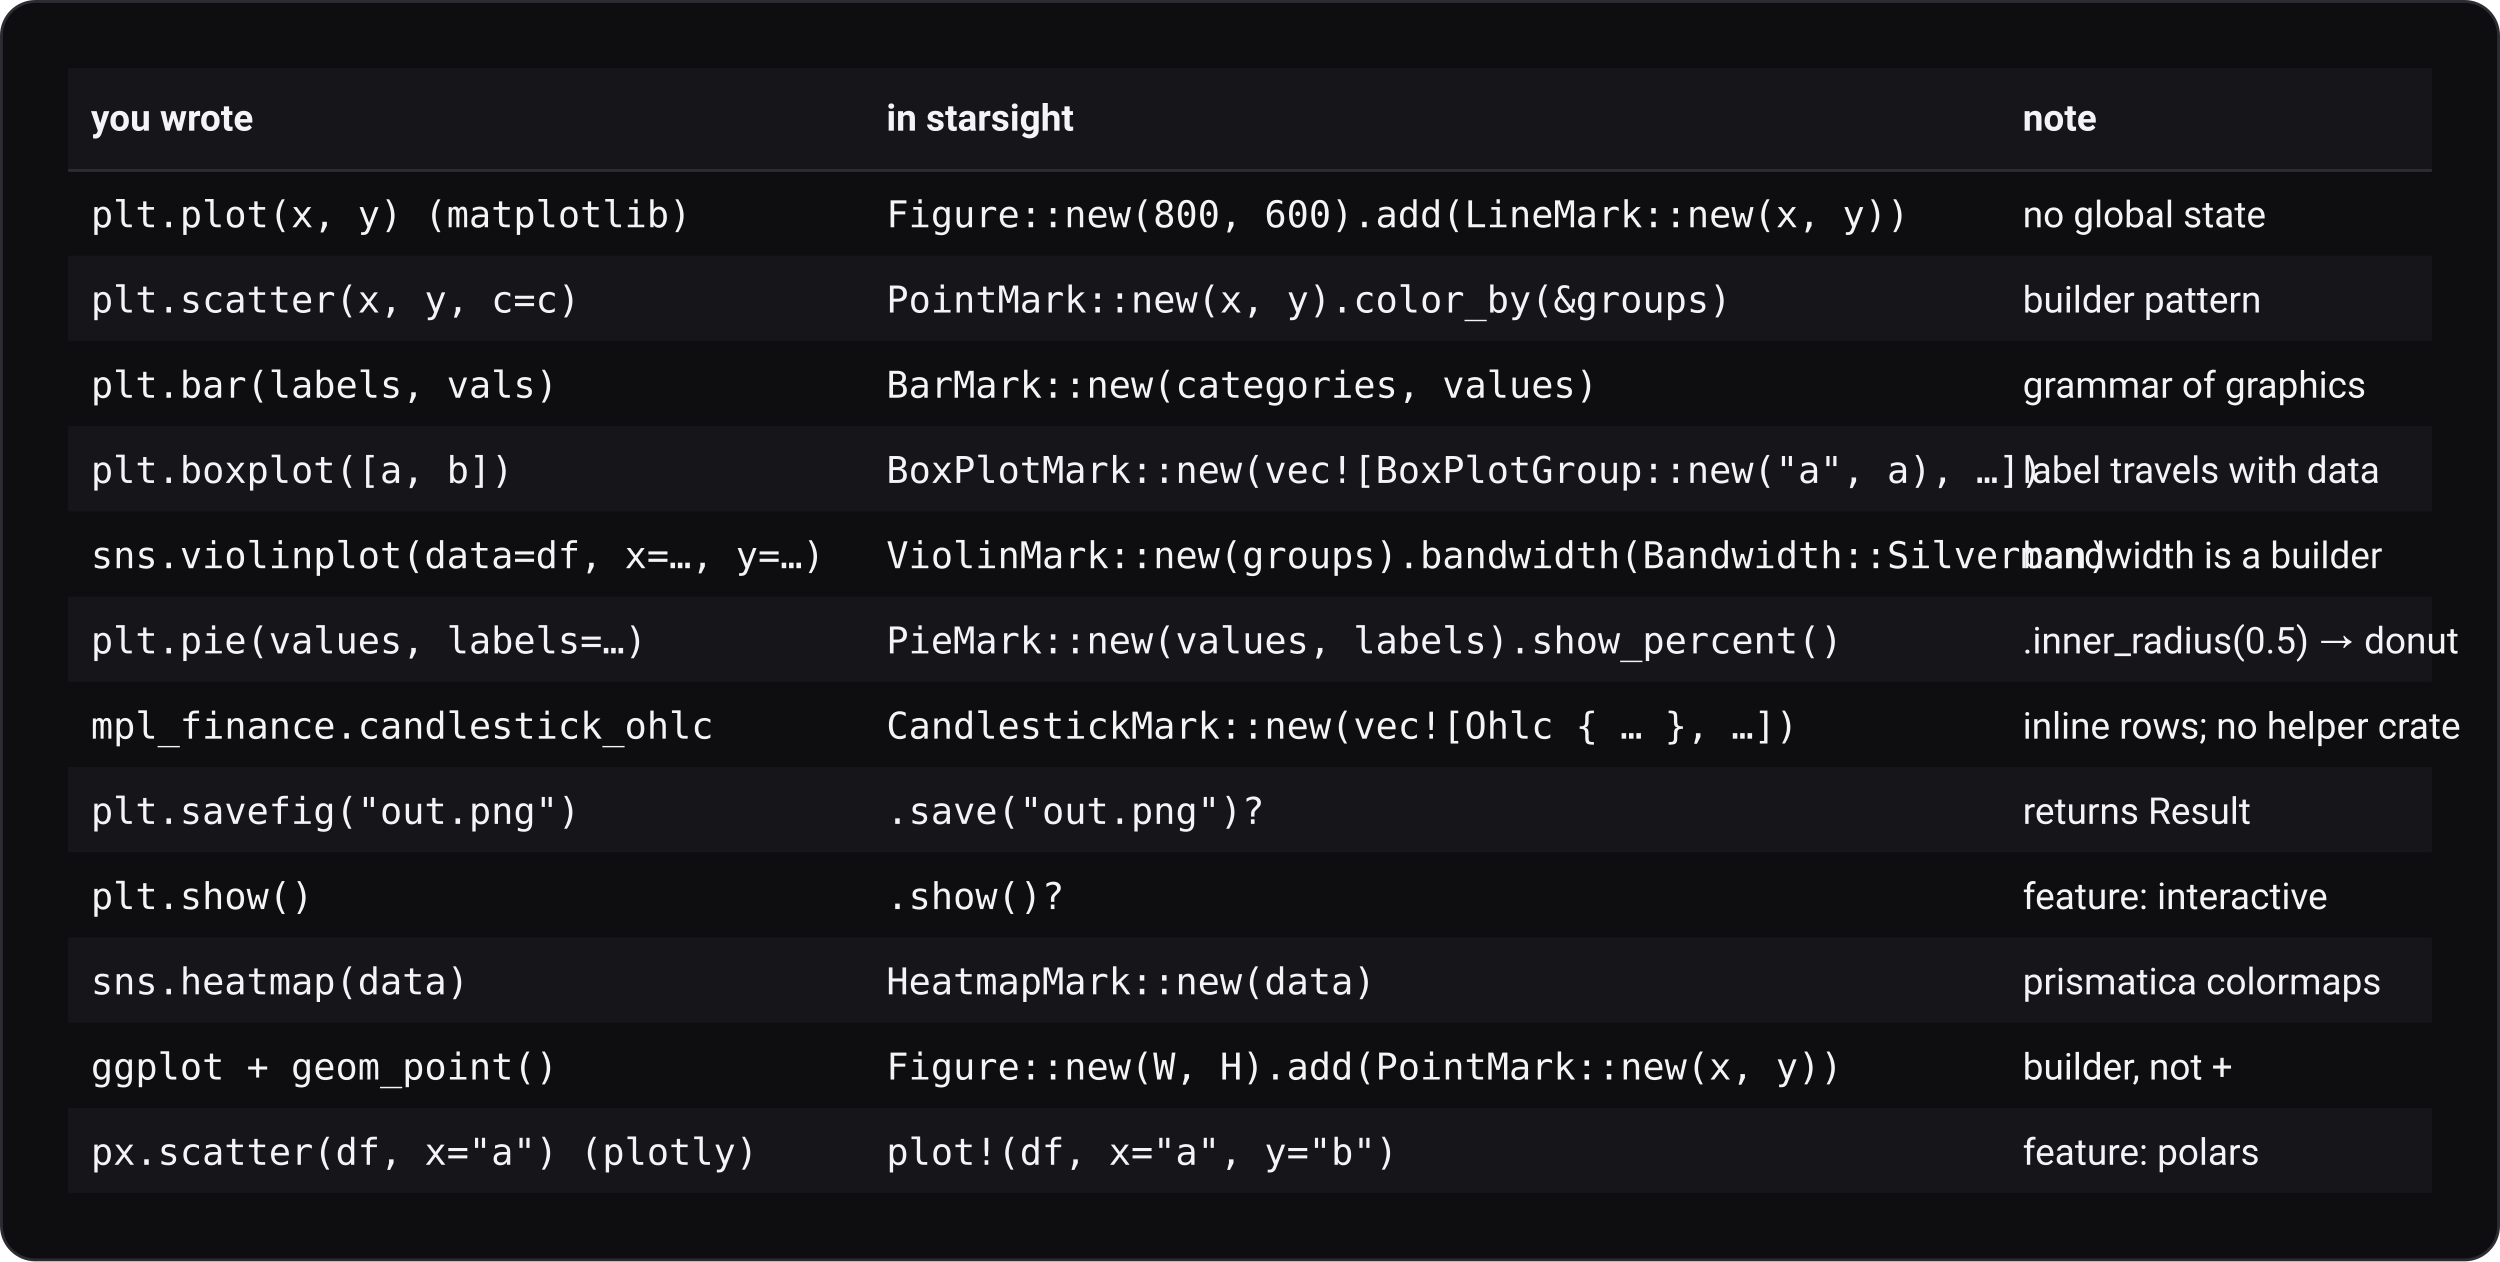
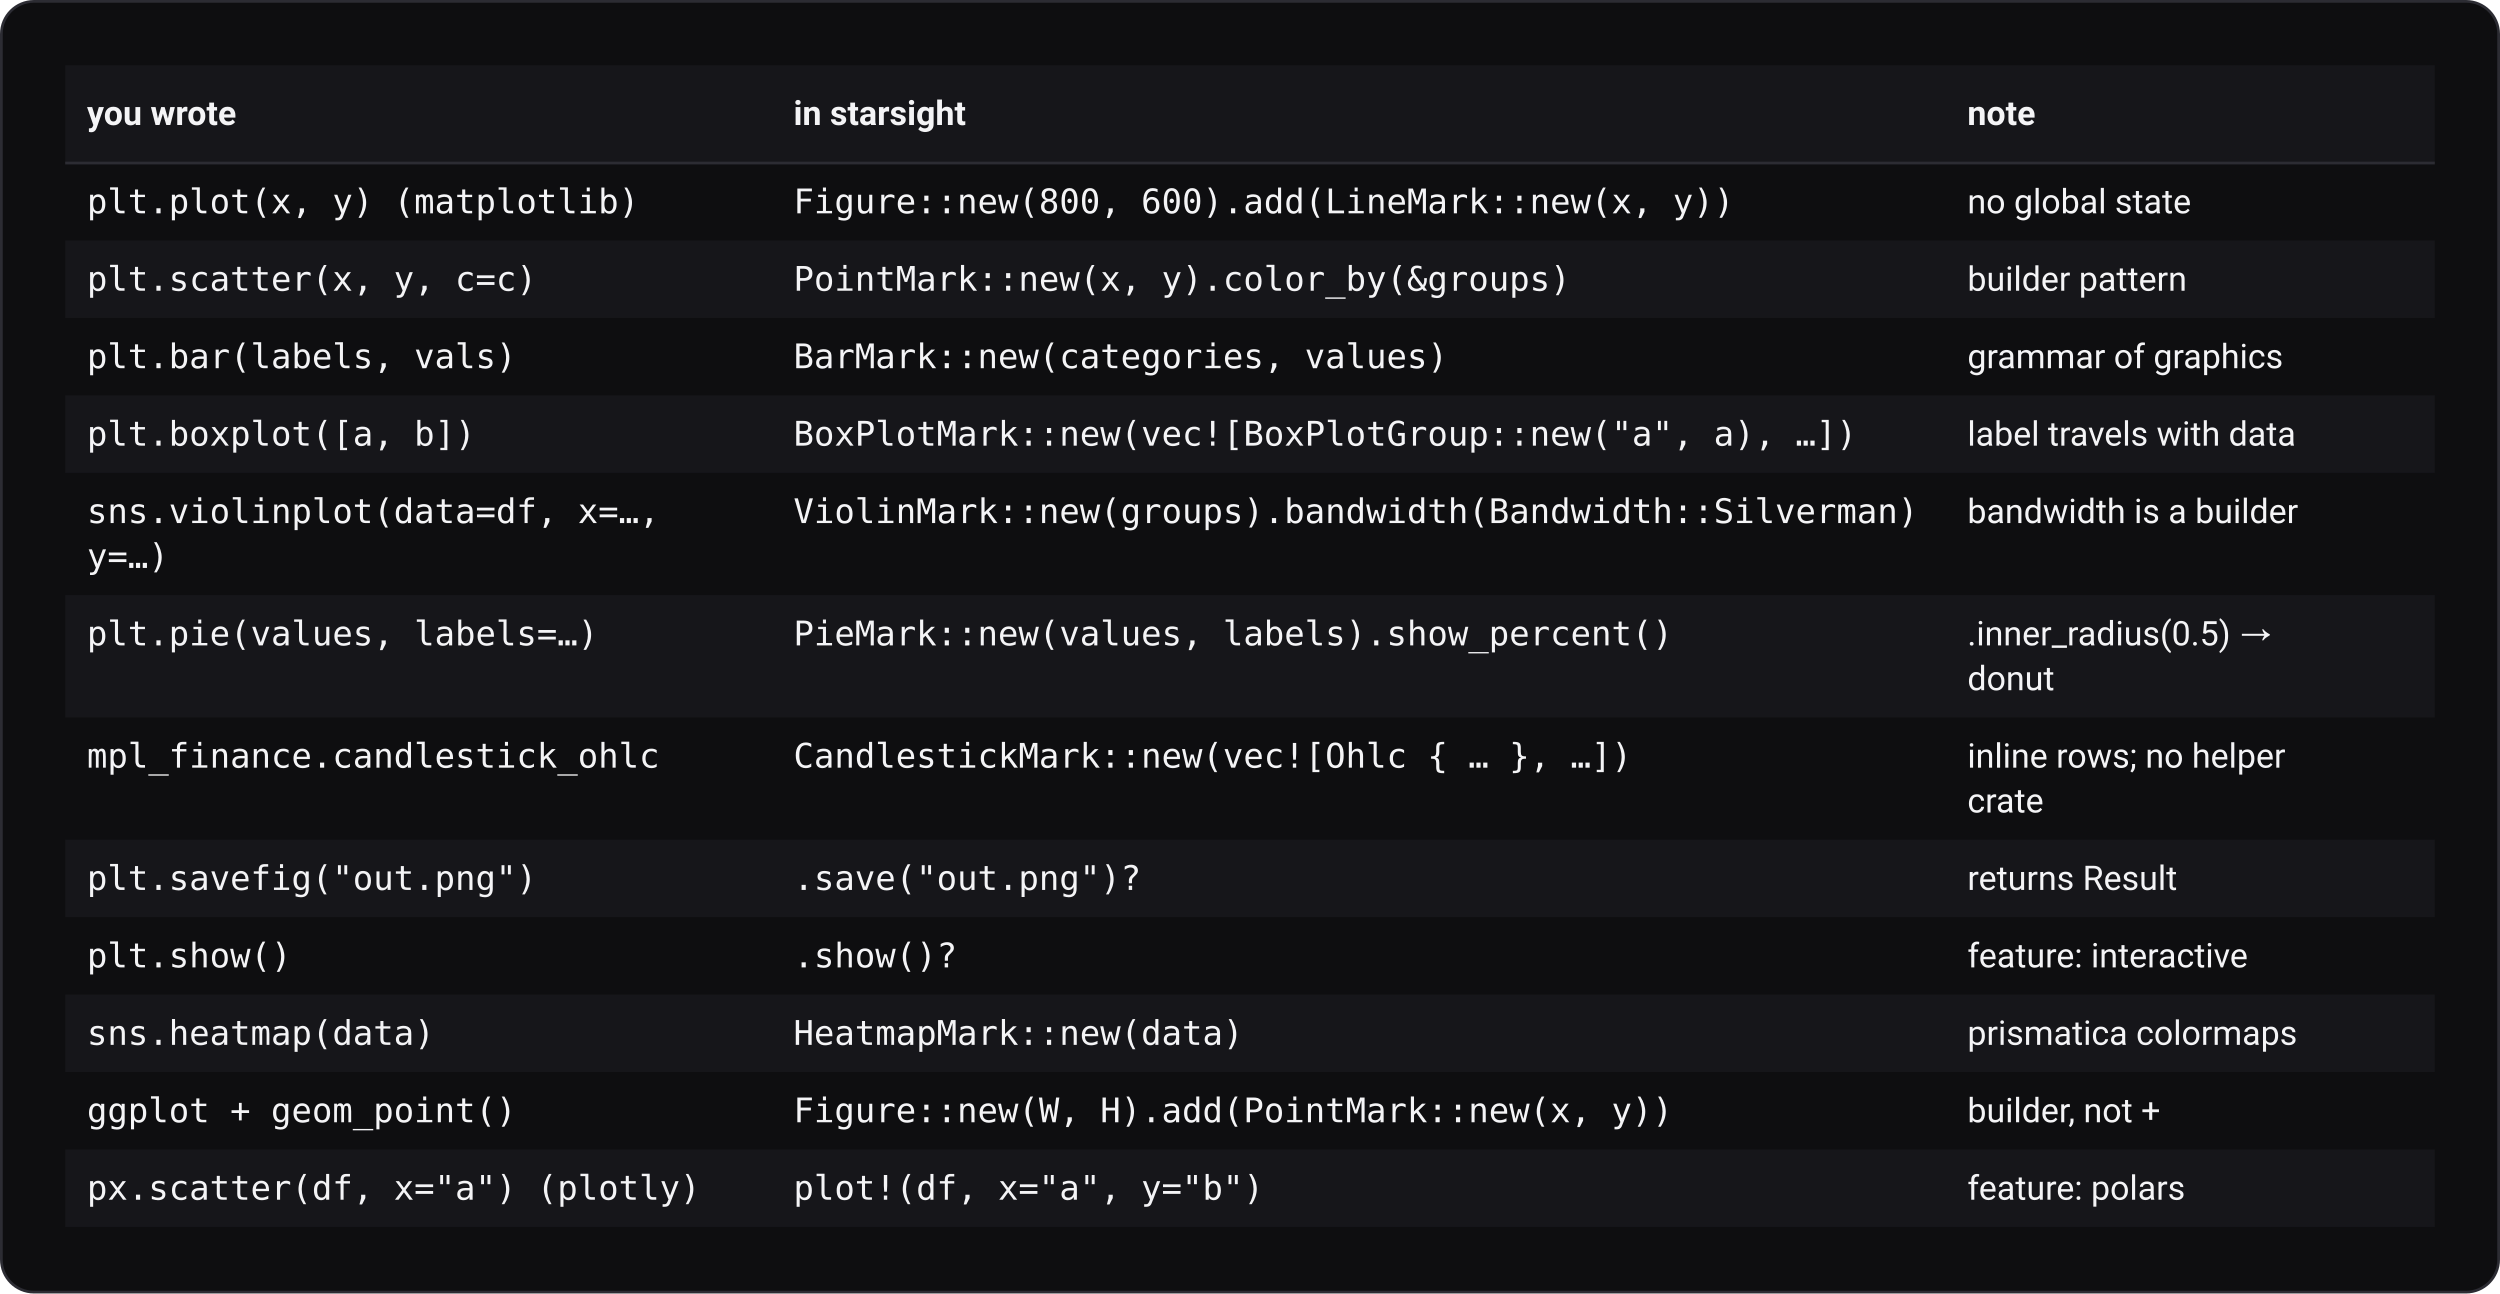
- <svg xmlns="http://www.w3.org/2000/svg" height="auto" aria-label="starsight syntax reference for matplotlib, seaborn, ggplot2, plotly users" viewBox="0 0 880 444">
-   <rect width="879" height="443" x=".5" y=".5" fill="#0e0e10" stroke="#2c2c33" rx="12" />
-   <path fill="#16161a" d="M24 24h832v36H24z" />
-   <text x="32" y="46" fill="#f4f4f6" font-family="-apple-system, BlinkMacSystemFont, &quot;Segoe UI&quot;, Roboto, Helvetica, Arial, sans-serif" font-size="13" font-weight="700">you wrote</text>
-   <text x="312" y="46" fill="#f4f4f6" font-family="-apple-system, BlinkMacSystemFont, &quot;Segoe UI&quot;, Roboto, Helvetica, Arial, sans-serif" font-size="13" font-weight="700">in starsight</text>
-   <text x="712" y="46" fill="#f4f4f6" font-family="-apple-system, BlinkMacSystemFont, &quot;Segoe UI&quot;, Roboto, Helvetica, Arial, sans-serif" font-size="13" font-weight="700">note</text>
-   <path stroke="#2c2c33" d="M24 60h832" />
-   <text x="32" y="80" fill="#f4f4f6" font-family="ui-monospace, SFMono-Regular, Menlo, Consolas, monospace" font-size="13">plt.plot(x, y)  (matplotlib)</text>
-   <text x="312" y="80" fill="#f4f4f6" font-family="ui-monospace, SFMono-Regular, Menlo, Consolas, monospace" font-size="13">Figure::new(800, 600).add(LineMark::new(x, y))</text>
-   <text x="712" y="80" fill="#f4f4f6" font-family="-apple-system, BlinkMacSystemFont, &quot;Segoe UI&quot;, Roboto, Helvetica, Arial, sans-serif" font-size="13">no global state</text>
-   <path fill="#16161a" d="M24 90h832v30H24z" />
-   <text x="32" y="110" fill="#f4f4f6" font-family="ui-monospace, SFMono-Regular, Menlo, Consolas, monospace" font-size="13">plt.scatter(x, y, c=c)</text>
-   <text x="312" y="110" fill="#f4f4f6" font-family="ui-monospace, SFMono-Regular, Menlo, Consolas, monospace" font-size="13">PointMark::new(x, y).color_by(&amp;groups)</text>
-   <text x="712" y="110" fill="#f4f4f6" font-family="-apple-system, BlinkMacSystemFont, &quot;Segoe UI&quot;, Roboto, Helvetica, Arial, sans-serif" font-size="13">builder pattern</text>
-   <text x="32" y="140" fill="#f4f4f6" font-family="ui-monospace, SFMono-Regular, Menlo, Consolas, monospace" font-size="13">plt.bar(labels, vals)</text>
-   <text x="312" y="140" fill="#f4f4f6" font-family="ui-monospace, SFMono-Regular, Menlo, Consolas, monospace" font-size="13">BarMark::new(categories, values)</text>
-   <text x="712" y="140" fill="#f4f4f6" font-family="-apple-system, BlinkMacSystemFont, &quot;Segoe UI&quot;, Roboto, Helvetica, Arial, sans-serif" font-size="13">grammar of graphics</text>
-   <path fill="#16161a" d="M24 150h832v30H24z" />
-   <text x="32" y="170" fill="#f4f4f6" font-family="ui-monospace, SFMono-Regular, Menlo, Consolas, monospace" font-size="13">plt.boxplot([a, b])</text>
-   <text x="312" y="170" fill="#f4f4f6" font-family="ui-monospace, SFMono-Regular, Menlo, Consolas, monospace" font-size="13">BoxPlotMark::new(vec![BoxPlotGroup::new("a", a), …])</text>
-   <text x="712" y="170" fill="#f4f4f6" font-family="-apple-system, BlinkMacSystemFont, &quot;Segoe UI&quot;, Roboto, Helvetica, Arial, sans-serif" font-size="13">label travels with data</text>
-   <text x="32" y="200" fill="#f4f4f6" font-family="ui-monospace, SFMono-Regular, Menlo, Consolas, monospace" font-size="13">sns.violinplot(data=df, x=…, y=…)</text>
-   <text x="312" y="200" fill="#f4f4f6" font-family="ui-monospace, SFMono-Regular, Menlo, Consolas, monospace" font-size="13">ViolinMark::new(groups).bandwidth(Bandwidth::Silverman)</text>
-   <text x="712" y="200" fill="#f4f4f6" font-family="-apple-system, BlinkMacSystemFont, &quot;Segoe UI&quot;, Roboto, Helvetica, Arial, sans-serif" font-size="13">bandwidth is a builder</text>
-   <path fill="#16161a" d="M24 210h832v30H24z" />
-   <text x="32" y="230" fill="#f4f4f6" font-family="ui-monospace, SFMono-Regular, Menlo, Consolas, monospace" font-size="13">plt.pie(values, labels=…)</text>
-   <text x="312" y="230" fill="#f4f4f6" font-family="ui-monospace, SFMono-Regular, Menlo, Consolas, monospace" font-size="13">PieMark::new(values, labels).show_percent()</text>
-   <text x="712" y="230" fill="#f4f4f6" font-family="-apple-system, BlinkMacSystemFont, &quot;Segoe UI&quot;, Roboto, Helvetica, Arial, sans-serif" font-size="13">.inner_radius(0.5) → donut</text>
-   <text x="32" y="260" fill="#f4f4f6" font-family="ui-monospace, SFMono-Regular, Menlo, Consolas, monospace" font-size="13">mpl_finance.candlestick_ohlc</text>
-   <text x="312" y="260" fill="#f4f4f6" font-family="ui-monospace, SFMono-Regular, Menlo, Consolas, monospace" font-size="13">CandlestickMark::new(vec![Ohlc { … }, …])</text>
-   <text x="712" y="260" fill="#f4f4f6" font-family="-apple-system, BlinkMacSystemFont, &quot;Segoe UI&quot;, Roboto, Helvetica, Arial, sans-serif" font-size="13">inline rows; no helper crate</text>
-   <path fill="#16161a" d="M24 270h832v30H24z" />
-   <text x="32" y="290" fill="#f4f4f6" font-family="ui-monospace, SFMono-Regular, Menlo, Consolas, monospace" font-size="13">plt.savefig("out.png")</text>
-   <text x="312" y="290" fill="#f4f4f6" font-family="ui-monospace, SFMono-Regular, Menlo, Consolas, monospace" font-size="13">.save("out.png")?</text>
-   <text x="712" y="290" fill="#f4f4f6" font-family="-apple-system, BlinkMacSystemFont, &quot;Segoe UI&quot;, Roboto, Helvetica, Arial, sans-serif" font-size="13">returns Result</text>
-   <text x="32" y="320" fill="#f4f4f6" font-family="ui-monospace, SFMono-Regular, Menlo, Consolas, monospace" font-size="13">plt.show()</text>
-   <text x="312" y="320" fill="#f4f4f6" font-family="ui-monospace, SFMono-Regular, Menlo, Consolas, monospace" font-size="13">.show()?</text>
-   <text x="712" y="320" fill="#f4f4f6" font-family="-apple-system, BlinkMacSystemFont, &quot;Segoe UI&quot;, Roboto, Helvetica, Arial, sans-serif" font-size="13">feature: interactive</text>
-   <path fill="#16161a" d="M24 330h832v30H24z" />
-   <text x="32" y="350" fill="#f4f4f6" font-family="ui-monospace, SFMono-Regular, Menlo, Consolas, monospace" font-size="13">sns.heatmap(data)</text>
-   <text x="312" y="350" fill="#f4f4f6" font-family="ui-monospace, SFMono-Regular, Menlo, Consolas, monospace" font-size="13">HeatmapMark::new(data)</text>
-   <text x="712" y="350" fill="#f4f4f6" font-family="-apple-system, BlinkMacSystemFont, &quot;Segoe UI&quot;, Roboto, Helvetica, Arial, sans-serif" font-size="13">prismatica colormaps</text>
-   <text x="32" y="380" fill="#f4f4f6" font-family="ui-monospace, SFMono-Regular, Menlo, Consolas, monospace" font-size="13">ggplot + geom_point()</text>
-   <text x="312" y="380" fill="#f4f4f6" font-family="ui-monospace, SFMono-Regular, Menlo, Consolas, monospace" font-size="13">Figure::new(W, H).add(PointMark::new(x, y))</text>
-   <text x="712" y="380" fill="#f4f4f6" font-family="-apple-system, BlinkMacSystemFont, &quot;Segoe UI&quot;, Roboto, Helvetica, Arial, sans-serif" font-size="13">builder, not +</text>
-   <path fill="#16161a" d="M24 390h832v30H24z" />
-   <text x="32" y="410" fill="#f4f4f6" font-family="ui-monospace, SFMono-Regular, Menlo, Consolas, monospace" font-size="13">px.scatter(df, x="a")  (plotly)</text>
-   <text x="312" y="410" fill="#f4f4f6" font-family="ui-monospace, SFMono-Regular, Menlo, Consolas, monospace" font-size="13">plot!(df, x="a", y="b")</text>
-   <text x="712" y="410" fill="#f4f4f6" font-family="-apple-system, BlinkMacSystemFont, &quot;Segoe UI&quot;, Roboto, Helvetica, Arial, sans-serif" font-size="13">feature: polars</text>
+ <svg xmlns="http://www.w3.org/2000/svg" viewBox="0 0 920 476" width="100%" height="auto" role="img" aria-label="starsight syntax reference for matplotlib, seaborn, ggplot2, plotly users" preserveAspectRatio="xMidYMid meet">
+   <rect x="0.5" y="0.5" width="919" height="475" rx="12" fill="#0e0e10" stroke="#2c2c33" stroke-width="1" />
+   <rect x="24" y="24" width="872" height="36" fill="#16161a" />
+   <text x="32" y="46" font-family="-apple-system, BlinkMacSystemFont, &quot;Segoe UI&quot;, Roboto, Helvetica, Arial, sans-serif" font-weight="700" font-size="12.5" fill="#f4f4f6" text-anchor="start">you wrote</text>
+   <text x="292" y="46" font-family="-apple-system, BlinkMacSystemFont, &quot;Segoe UI&quot;, Roboto, Helvetica, Arial, sans-serif" font-weight="700" font-size="12.5" fill="#f4f4f6" text-anchor="start">in starsight</text>
+   <text x="724" y="46" font-family="-apple-system, BlinkMacSystemFont, &quot;Segoe UI&quot;, Roboto, Helvetica, Arial, sans-serif" font-weight="700" font-size="12.5" fill="#f4f4f6" text-anchor="start">note</text>
+   <line x1="24" y1="60" x2="896" y2="60" stroke="#2c2c33" stroke-width="1" />
+   <text x="32" y="78.5" font-family="ui-monospace, SFMono-Regular, Menlo, Consolas, monospace" font-size="12.5" fill="#f4f4f6" text-anchor="start">plt.plot(x, y)  (matplotlib)</text>
+   <text x="292" y="78.5" font-family="ui-monospace, SFMono-Regular, Menlo, Consolas, monospace" font-size="12.5" fill="#f4f4f6" text-anchor="start">Figure::new(800, 600).add(LineMark::new(x, y))</text>
+   <text x="724" y="78.5" font-family="-apple-system, BlinkMacSystemFont, &quot;Segoe UI&quot;, Roboto, Helvetica, Arial, sans-serif" font-size="12.5" fill="#f4f4f6" text-anchor="start">no global state</text>
+   <rect x="24" y="88.5" width="872" height="28.5" fill="#16161a" />
+   <text x="32" y="107.0" font-family="ui-monospace, SFMono-Regular, Menlo, Consolas, monospace" font-size="12.5" fill="#f4f4f6" text-anchor="start">plt.scatter(x, y, c=c)</text>
+   <text x="292" y="107.0" font-family="ui-monospace, SFMono-Regular, Menlo, Consolas, monospace" font-size="12.5" fill="#f4f4f6" text-anchor="start">PointMark::new(x, y).color_by(&amp;groups)</text>
+   <text x="724" y="107.0" font-family="-apple-system, BlinkMacSystemFont, &quot;Segoe UI&quot;, Roboto, Helvetica, Arial, sans-serif" font-size="12.5" fill="#f4f4f6" text-anchor="start">builder pattern</text>
+   <text x="32" y="135.5" font-family="ui-monospace, SFMono-Regular, Menlo, Consolas, monospace" font-size="12.5" fill="#f4f4f6" text-anchor="start">plt.bar(labels, vals)</text>
+   <text x="292" y="135.5" font-family="ui-monospace, SFMono-Regular, Menlo, Consolas, monospace" font-size="12.5" fill="#f4f4f6" text-anchor="start">BarMark::new(categories, values)</text>
+   <text x="724" y="135.5" font-family="-apple-system, BlinkMacSystemFont, &quot;Segoe UI&quot;, Roboto, Helvetica, Arial, sans-serif" font-size="12.5" fill="#f4f4f6" text-anchor="start">grammar of graphics</text>
+   <rect x="24" y="145.5" width="872" height="28.5" fill="#16161a" />
+   <text x="32" y="164.0" font-family="ui-monospace, SFMono-Regular, Menlo, Consolas, monospace" font-size="12.5" fill="#f4f4f6" text-anchor="start">plt.boxplot([a, b])</text>
+   <text x="292" y="164.0" font-family="ui-monospace, SFMono-Regular, Menlo, Consolas, monospace" font-size="12.5" fill="#f4f4f6" text-anchor="start">BoxPlotMark::new(vec![BoxPlotGroup::new("a", a), …])</text>
+   <text x="724" y="164.0" font-family="-apple-system, BlinkMacSystemFont, &quot;Segoe UI&quot;, Roboto, Helvetica, Arial, sans-serif" font-size="12.5" fill="#f4f4f6" text-anchor="start">label travels with data</text>
+   <text x="32" y="192.5" font-family="ui-monospace, SFMono-Regular, Menlo, Consolas, monospace" font-size="12.5" fill="#f4f4f6" text-anchor="start">sns.violinplot(data=df, x=…,<tspan x="32" dy="16.5">y=…)</tspan>
+   </text>
+   <text x="292" y="192.5" font-family="ui-monospace, SFMono-Regular, Menlo, Consolas, monospace" font-size="12.5" fill="#f4f4f6" text-anchor="start">ViolinMark::new(groups).bandwidth(Bandwidth::Silverman)</text>
+   <text x="724" y="192.5" font-family="-apple-system, BlinkMacSystemFont, &quot;Segoe UI&quot;, Roboto, Helvetica, Arial, sans-serif" font-size="12.5" fill="#f4f4f6" text-anchor="start">bandwidth is a builder</text>
+   <rect x="24" y="219.0" width="872" height="45.0" fill="#16161a" />
+   <text x="32" y="237.5" font-family="ui-monospace, SFMono-Regular, Menlo, Consolas, monospace" font-size="12.5" fill="#f4f4f6" text-anchor="start">plt.pie(values, labels=…)</text>
+   <text x="292" y="237.5" font-family="ui-monospace, SFMono-Regular, Menlo, Consolas, monospace" font-size="12.5" fill="#f4f4f6" text-anchor="start">PieMark::new(values, labels).show_percent()</text>
+   <text x="724" y="237.5" font-family="-apple-system, BlinkMacSystemFont, &quot;Segoe UI&quot;, Roboto, Helvetica, Arial, sans-serif" font-size="12.5" fill="#f4f4f6" text-anchor="start">.inner_radius(0.5) →<tspan x="724" dy="16.5">donut</tspan>
+   </text>
+   <text x="32" y="282.5" font-family="ui-monospace, SFMono-Regular, Menlo, Consolas, monospace" font-size="12.5" fill="#f4f4f6" text-anchor="start">mpl_finance.candlestick_ohlc</text>
+   <text x="292" y="282.5" font-family="ui-monospace, SFMono-Regular, Menlo, Consolas, monospace" font-size="12.5" fill="#f4f4f6" text-anchor="start">CandlestickMark::new(vec![Ohlc { … }, …])</text>
+   <text x="724" y="282.5" font-family="-apple-system, BlinkMacSystemFont, &quot;Segoe UI&quot;, Roboto, Helvetica, Arial, sans-serif" font-size="12.5" fill="#f4f4f6" text-anchor="start">inline rows; no helper<tspan x="724" dy="16.5">crate</tspan>
+   </text>
+   <rect x="24" y="309.0" width="872" height="28.5" fill="#16161a" />
+   <text x="32" y="327.5" font-family="ui-monospace, SFMono-Regular, Menlo, Consolas, monospace" font-size="12.5" fill="#f4f4f6" text-anchor="start">plt.savefig("out.png")</text>
+   <text x="292" y="327.5" font-family="ui-monospace, SFMono-Regular, Menlo, Consolas, monospace" font-size="12.5" fill="#f4f4f6" text-anchor="start">.save("out.png")?</text>
+   <text x="724" y="327.5" font-family="-apple-system, BlinkMacSystemFont, &quot;Segoe UI&quot;, Roboto, Helvetica, Arial, sans-serif" font-size="12.5" fill="#f4f4f6" text-anchor="start">returns Result</text>
+   <text x="32" y="356.0" font-family="ui-monospace, SFMono-Regular, Menlo, Consolas, monospace" font-size="12.5" fill="#f4f4f6" text-anchor="start">plt.show()</text>
+   <text x="292" y="356.0" font-family="ui-monospace, SFMono-Regular, Menlo, Consolas, monospace" font-size="12.5" fill="#f4f4f6" text-anchor="start">.show()?</text>
+   <text x="724" y="356.0" font-family="-apple-system, BlinkMacSystemFont, &quot;Segoe UI&quot;, Roboto, Helvetica, Arial, sans-serif" font-size="12.5" fill="#f4f4f6" text-anchor="start">feature: interactive</text>
+   <rect x="24" y="366.0" width="872" height="28.5" fill="#16161a" />
+   <text x="32" y="384.5" font-family="ui-monospace, SFMono-Regular, Menlo, Consolas, monospace" font-size="12.5" fill="#f4f4f6" text-anchor="start">sns.heatmap(data)</text>
+   <text x="292" y="384.5" font-family="ui-monospace, SFMono-Regular, Menlo, Consolas, monospace" font-size="12.5" fill="#f4f4f6" text-anchor="start">HeatmapMark::new(data)</text>
+   <text x="724" y="384.5" font-family="-apple-system, BlinkMacSystemFont, &quot;Segoe UI&quot;, Roboto, Helvetica, Arial, sans-serif" font-size="12.5" fill="#f4f4f6" text-anchor="start">prismatica colormaps</text>
+   <text x="32" y="413.0" font-family="ui-monospace, SFMono-Regular, Menlo, Consolas, monospace" font-size="12.5" fill="#f4f4f6" text-anchor="start">ggplot + geom_point()</text>
+   <text x="292" y="413.0" font-family="ui-monospace, SFMono-Regular, Menlo, Consolas, monospace" font-size="12.5" fill="#f4f4f6" text-anchor="start">Figure::new(W, H).add(PointMark::new(x, y))</text>
+   <text x="724" y="413.0" font-family="-apple-system, BlinkMacSystemFont, &quot;Segoe UI&quot;, Roboto, Helvetica, Arial, sans-serif" font-size="12.5" fill="#f4f4f6" text-anchor="start">builder, not +</text>
+   <rect x="24" y="423.0" width="872" height="28.5" fill="#16161a" />
+   <text x="32" y="441.5" font-family="ui-monospace, SFMono-Regular, Menlo, Consolas, monospace" font-size="12.5" fill="#f4f4f6" text-anchor="start">px.scatter(df, x="a")  (plotly)</text>
+   <text x="292" y="441.5" font-family="ui-monospace, SFMono-Regular, Menlo, Consolas, monospace" font-size="12.5" fill="#f4f4f6" text-anchor="start">plot!(df, x="a", y="b")</text>
+   <text x="724" y="441.5" font-family="-apple-system, BlinkMacSystemFont, &quot;Segoe UI&quot;, Roboto, Helvetica, Arial, sans-serif" font-size="12.5" fill="#f4f4f6" text-anchor="start">feature: polars</text>
</svg>
